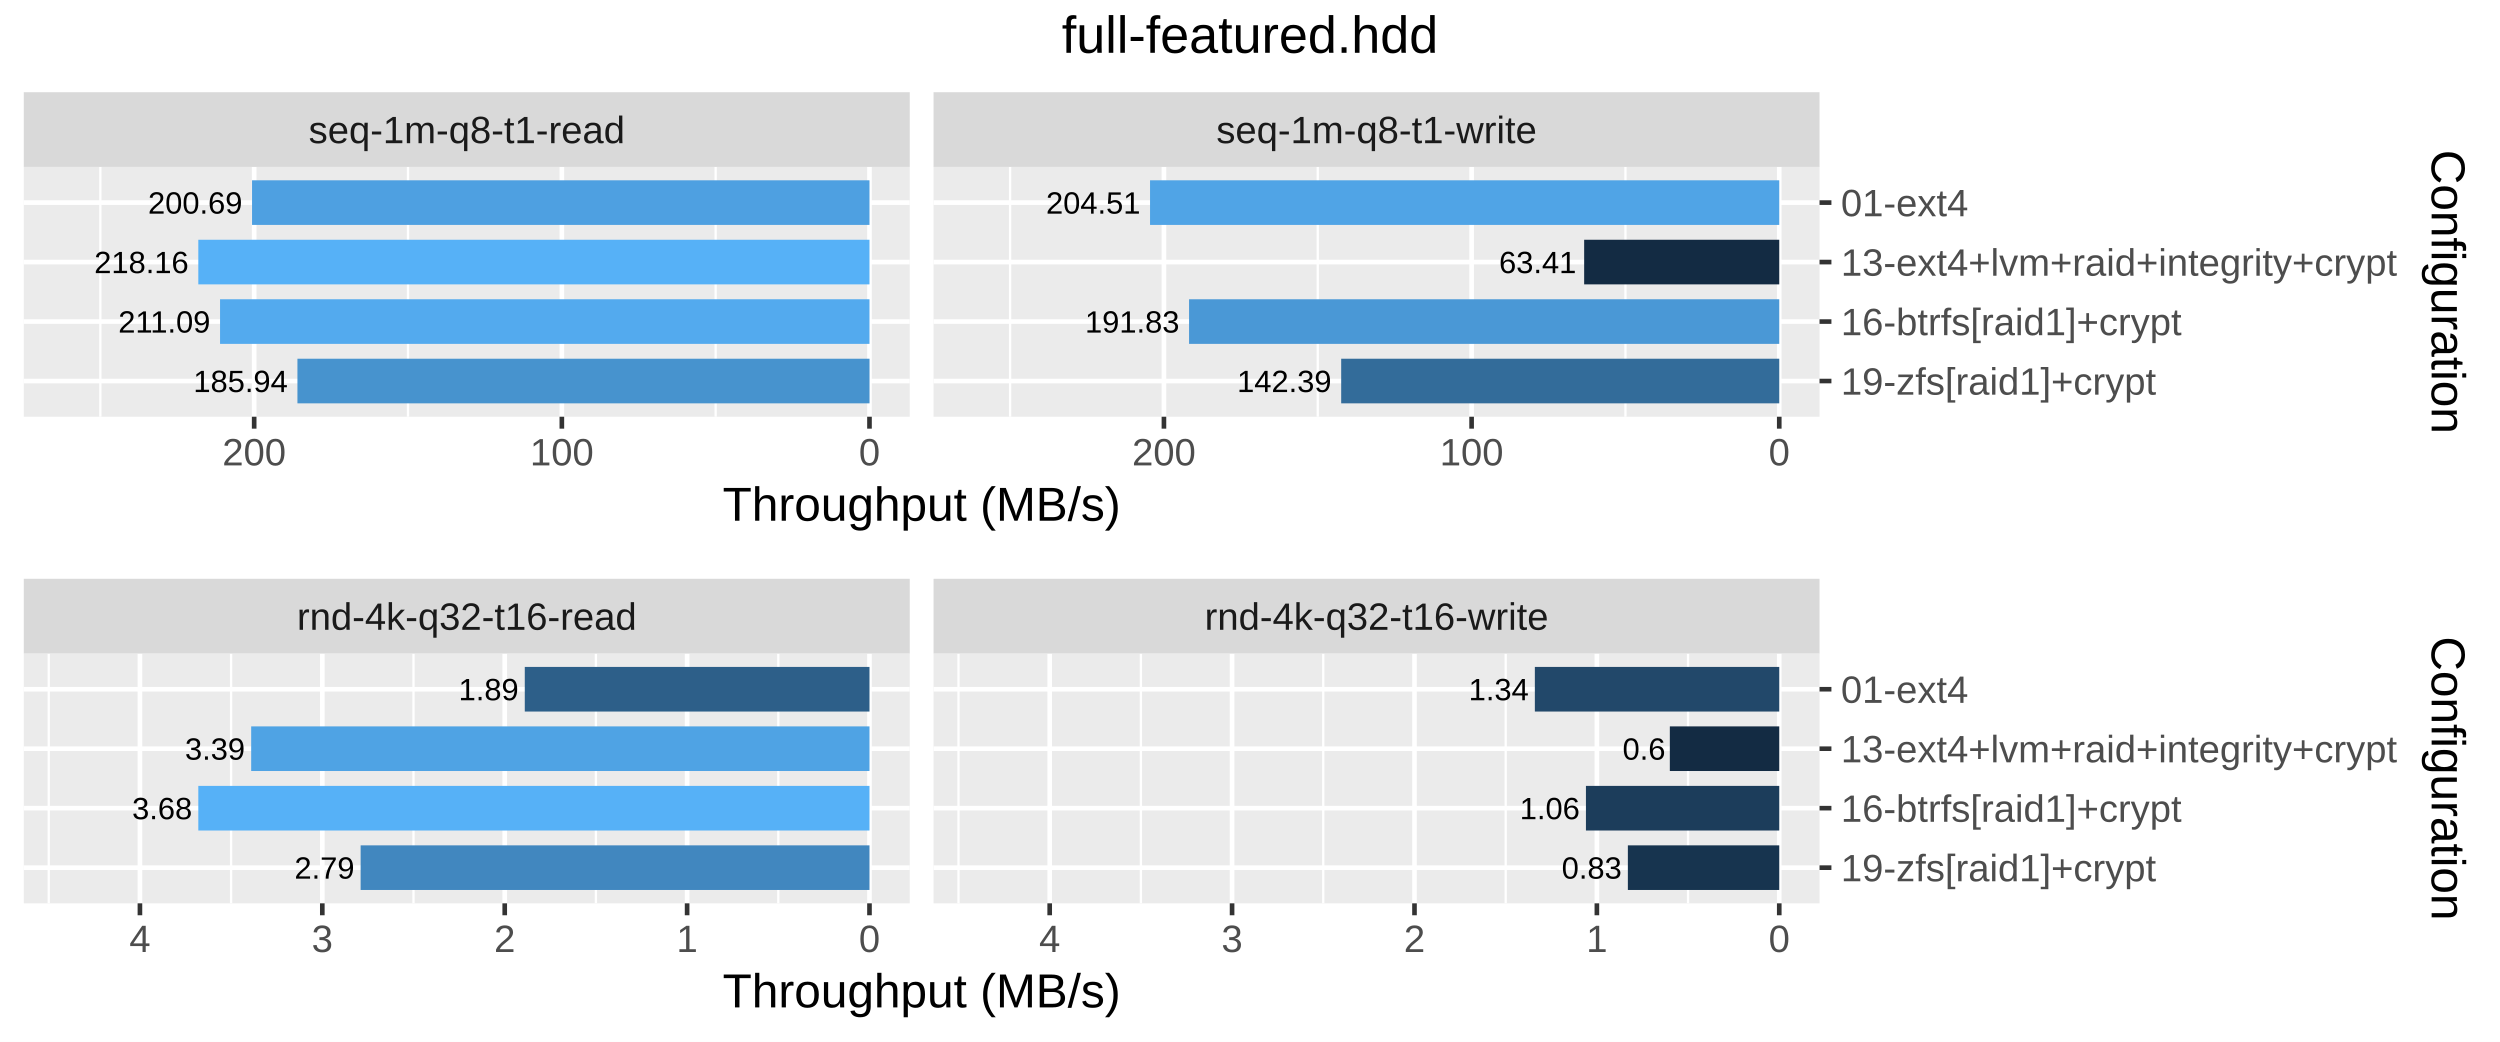
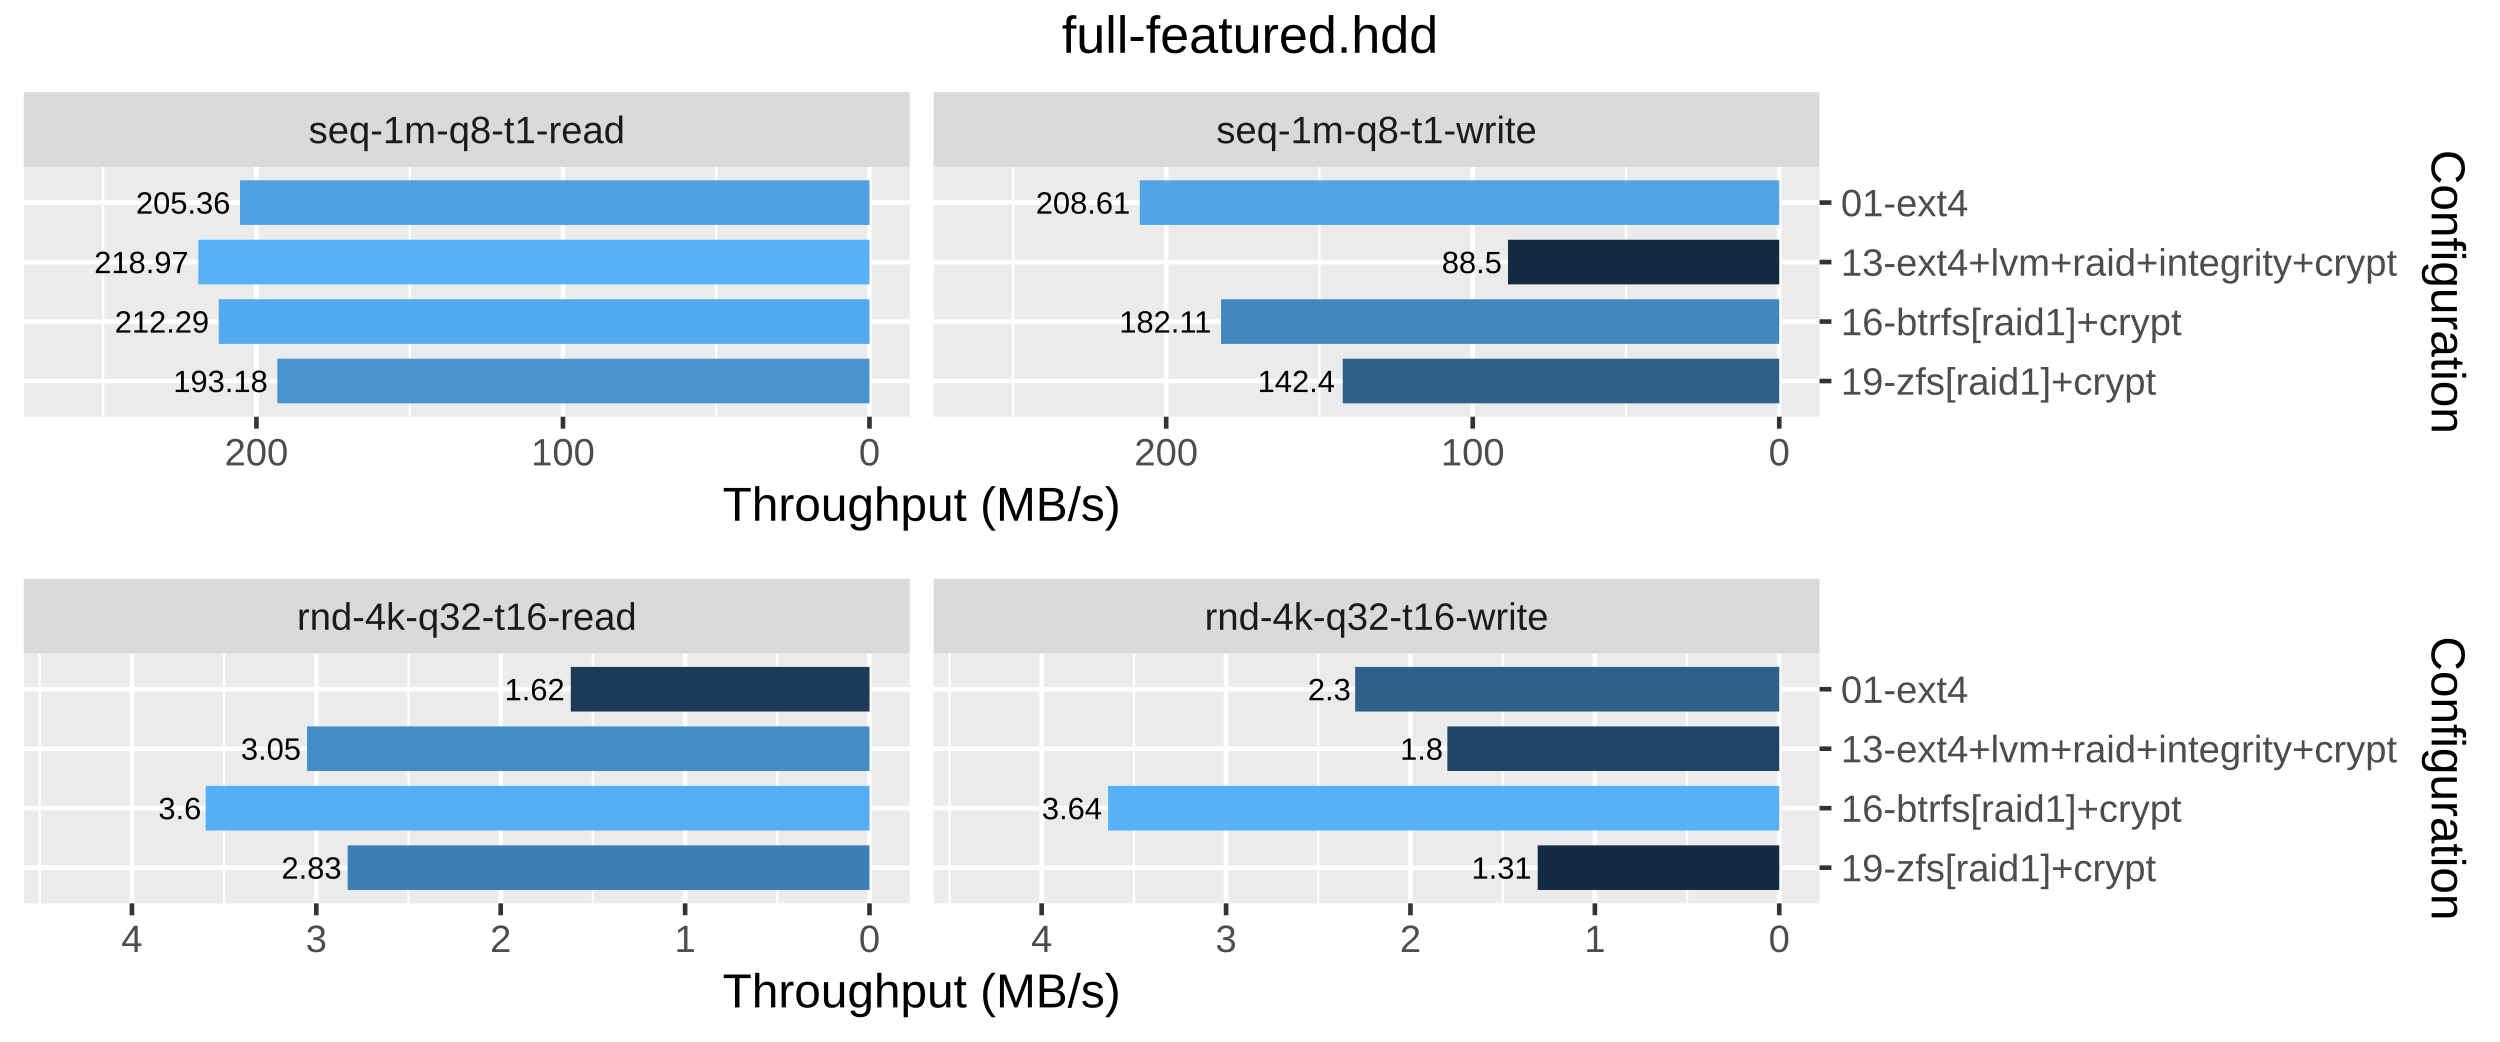
<svg xmlns="http://www.w3.org/2000/svg" class="svglite" width="576.00pt" height="240.00pt" viewBox="0 0 576.00 240.00">
  <defs>
    <style type="text/css">
    .svglite line, .svglite polyline, .svglite polygon, .svglite path, .svglite rect, .svglite circle {
      fill: none;
      stroke: #000000;
      stroke-linecap: round;
      stroke-linejoin: round;
      stroke-miterlimit: 10.00;
    }
    .svglite text {
      white-space: pre;
    }
  </style>
  </defs>
  <rect width="100%" height="100%" style="stroke: none; fill: #FFFFFF;" />
  <defs>
    <clipPath id="cpMC4wMHw1NzYuMDB8MC4wMHwyNDAuMDA=">
      <rect x="0.00" y="0.00" width="576.00" height="240.00" />
    </clipPath>
  </defs>
  <g clip-path="url(#cpMC4wMHw1NzYuMDB8MC4wMHwyNDAuMDA=)">
</g>
  <defs>
    <clipPath id="cpMC4wMHw1NzYuMDB8MTUuNzd8MTI3Ljg4">
      <rect x="0.00" y="15.77" width="576.00" height="112.12" />
    </clipPath>
  </defs>
  <g clip-path="url(#cpMC4wMHw1NzYuMDB8MTUuNzd8MTI3Ljg4)">
    <rect x="0.00" y="15.77" width="576.00" height="112.12" style="stroke-width: 1.07; stroke: #FFFFFF; fill: #FFFFFF;" />
  </g>
  <g clip-path="url(#cpMC4wMHw1NzYuMDB8MC4wMHwyNDAuMDA=)">
</g>
  <defs>
    <clipPath id="cpNS40OHwyMDkuNjF8MzguNDZ8OTYuMDI=">
      <rect x="5.48" y="38.46" width="204.13" height="57.56" />
    </clipPath>
  </defs>
  <g clip-path="url(#cpNS40OHwyMDkuNjF8MzguNDZ8OTYuMDI=)">
    <rect x="5.48" y="38.46" width="204.13" height="57.56" style="stroke-width: 1.07; stroke: none; fill: #EBEBEB;" />
-     <polyline points="164.89,96.02 164.89,38.46 " style="stroke-width: 0.53; stroke: #FFFFFF; stroke-linecap: butt;" />
-     <polyline points="94.00,96.02 94.00,38.46 " style="stroke-width: 0.53; stroke: #FFFFFF; stroke-linecap: butt;" />
-     <polyline points="23.12,96.02 23.12,38.46 " style="stroke-width: 0.53; stroke: #FFFFFF; stroke-linecap: butt;" />
+     <polyline points="165.02,96.02 165.02,38.46 " style="stroke-width: 0.53; stroke: #FFFFFF; stroke-linecap: butt;" />
+     <polyline points="94.40,96.02 94.40,38.46 " style="stroke-width: 0.53; stroke: #FFFFFF; stroke-linecap: butt;" />
+     <polyline points="23.77,96.02 23.77,38.46 " style="stroke-width: 0.53; stroke: #FFFFFF; stroke-linecap: butt;" />
    <polyline points="5.48,87.79 209.61,87.79 " style="stroke-width: 1.07; stroke: #FFFFFF; stroke-linecap: butt;" />
    <polyline points="5.48,74.09 209.61,74.09 " style="stroke-width: 1.07; stroke: #FFFFFF; stroke-linecap: butt;" />
    <polyline points="5.48,60.38 209.61,60.38 " style="stroke-width: 1.07; stroke: #FFFFFF; stroke-linecap: butt;" />
    <polyline points="5.48,46.68 209.61,46.68 " style="stroke-width: 1.07; stroke: #FFFFFF; stroke-linecap: butt;" />
    <polyline points="200.33,96.02 200.33,38.46 " style="stroke-width: 1.07; stroke: #FFFFFF; stroke-linecap: butt;" />
-     <polyline points="129.45,96.02 129.45,38.46 " style="stroke-width: 1.07; stroke: #FFFFFF; stroke-linecap: butt;" />
-     <polyline points="58.56,96.02 58.56,38.46 " style="stroke-width: 1.07; stroke: #FFFFFF; stroke-linecap: butt;" />
-     <rect x="58.07" y="41.54" width="142.26" height="10.28" style="stroke-width: 1.07; stroke: none; stroke-linecap: butt; stroke-linejoin: miter; fill: #4EA0E1;" />
+     <polyline points="129.71,96.02 129.71,38.46 " style="stroke-width: 1.07; stroke: #FFFFFF; stroke-linecap: butt;" />
+     <polyline points="59.08,96.02 59.08,38.46 " style="stroke-width: 1.07; stroke: #FFFFFF; stroke-linecap: butt;" />
+     <rect x="55.30" y="41.54" width="145.03" height="10.28" style="stroke-width: 1.07; stroke: none; stroke-linecap: butt; stroke-linejoin: miter; fill: #4EA2E2;" />
    <rect x="45.69" y="55.24" width="154.64" height="10.28" style="stroke-width: 1.07; stroke: none; stroke-linecap: butt; stroke-linejoin: miter; fill: #56B1F7;" />
-     <rect x="50.70" y="68.95" width="149.63" height="10.28" style="stroke-width: 1.07; stroke: none; stroke-linecap: butt; stroke-linejoin: miter; fill: #53AAEE;" />
-     <rect x="68.53" y="82.65" width="131.81" height="10.28" style="stroke-width: 1.07; stroke: none; stroke-linecap: butt; stroke-linejoin: miter; fill: #4793CE;" />
-     <text x="55.85" y="49.22" text-anchor="end" style="font-size: 7.11px; font-family: &quot;Liberation Sans&quot;;" textLength="22.25px" lengthAdjust="spacingAndGlyphs">200.69</text>
-     <text x="43.46" y="62.93" text-anchor="end" style="font-size: 7.11px; font-family: &quot;Liberation Sans&quot;;" textLength="22.25px" lengthAdjust="spacingAndGlyphs">218.16</text>
-     <text x="48.47" y="76.63" text-anchor="end" style="font-size: 7.11px; font-family: &quot;Liberation Sans&quot;;" textLength="22.25px" lengthAdjust="spacingAndGlyphs">211.09</text>
-     <text x="66.30" y="90.33" text-anchor="end" style="font-size: 7.11px; font-family: &quot;Liberation Sans&quot;;" textLength="22.25px" lengthAdjust="spacingAndGlyphs">185.94</text>
+     <rect x="50.40" y="68.95" width="149.93" height="10.28" style="stroke-width: 1.07; stroke: none; stroke-linecap: butt; stroke-linejoin: miter; fill: #52A9ED;" />
+     <rect x="63.90" y="82.65" width="136.43" height="10.28" style="stroke-width: 1.07; stroke: none; stroke-linecap: butt; stroke-linejoin: miter; fill: #4894D0;" />
+     <text x="53.07" y="49.22" text-anchor="end" style="font-size: 7.11px; font-family: &quot;Liberation Sans&quot;;" textLength="22.25px" lengthAdjust="spacingAndGlyphs">205.36</text>
+     <text x="43.46" y="62.93" text-anchor="end" style="font-size: 7.11px; font-family: &quot;Liberation Sans&quot;;" textLength="22.25px" lengthAdjust="spacingAndGlyphs">218.97</text>
+     <text x="48.18" y="76.63" text-anchor="end" style="font-size: 7.11px; font-family: &quot;Liberation Sans&quot;;" textLength="22.25px" lengthAdjust="spacingAndGlyphs">212.29</text>
+     <text x="61.68" y="90.33" text-anchor="end" style="font-size: 7.11px; font-family: &quot;Liberation Sans&quot;;" textLength="22.25px" lengthAdjust="spacingAndGlyphs">193.18</text>
  </g>
  <g clip-path="url(#cpMC4wMHw1NzYuMDB8MC4wMHwyNDAuMDA=)">
</g>
  <defs>
    <clipPath id="cpMjE1LjA5fDQxOS4yMnwzOC40Nnw5Ni4wMg==">
      <rect x="215.09" y="38.46" width="204.13" height="57.56" />
    </clipPath>
  </defs>
  <g clip-path="url(#cpMjE1LjA5fDQxOS4yMnwzOC40Nnw5Ni4wMg==)">
    <rect x="215.09" y="38.46" width="204.13" height="57.56" style="stroke-width: 1.07; stroke: none; fill: #EBEBEB;" />
-     <polyline points="374.50,96.02 374.50,38.46 " style="stroke-width: 0.53; stroke: #FFFFFF; stroke-linecap: butt;" />
-     <polyline points="303.61,96.02 303.61,38.46 " style="stroke-width: 0.53; stroke: #FFFFFF; stroke-linecap: butt;" />
-     <polyline points="232.73,96.02 232.73,38.46 " style="stroke-width: 0.53; stroke: #FFFFFF; stroke-linecap: butt;" />
+     <polyline points="374.63,96.02 374.63,38.46 " style="stroke-width: 0.53; stroke: #FFFFFF; stroke-linecap: butt;" />
+     <polyline points="304.01,96.02 304.01,38.46 " style="stroke-width: 0.53; stroke: #FFFFFF; stroke-linecap: butt;" />
+     <polyline points="233.38,96.02 233.38,38.46 " style="stroke-width: 0.53; stroke: #FFFFFF; stroke-linecap: butt;" />
    <polyline points="215.09,87.79 419.22,87.79 " style="stroke-width: 1.07; stroke: #FFFFFF; stroke-linecap: butt;" />
    <polyline points="215.09,74.09 419.22,74.09 " style="stroke-width: 1.07; stroke: #FFFFFF; stroke-linecap: butt;" />
    <polyline points="215.09,60.38 419.22,60.38 " style="stroke-width: 1.07; stroke: #FFFFFF; stroke-linecap: butt;" />
    <polyline points="215.09,46.68 419.22,46.68 " style="stroke-width: 1.07; stroke: #FFFFFF; stroke-linecap: butt;" />
    <polyline points="409.94,96.02 409.94,38.46 " style="stroke-width: 1.07; stroke: #FFFFFF; stroke-linecap: butt;" />
-     <polyline points="339.06,96.02 339.06,38.46 " style="stroke-width: 1.07; stroke: #FFFFFF; stroke-linecap: butt;" />
-     <polyline points="268.17,96.02 268.17,38.46 " style="stroke-width: 1.07; stroke: #FFFFFF; stroke-linecap: butt;" />
-     <rect x="264.97" y="41.54" width="144.97" height="10.28" style="stroke-width: 1.07; stroke: none; stroke-linecap: butt; stroke-linejoin: miter; fill: #50A4E6;" />
-     <rect x="364.99" y="55.24" width="44.95" height="10.28" style="stroke-width: 1.07; stroke: none; stroke-linecap: butt; stroke-linejoin: miter; fill: #132B43;" />
-     <rect x="273.96" y="68.95" width="135.98" height="10.28" style="stroke-width: 1.07; stroke: none; stroke-linecap: butt; stroke-linejoin: miter; fill: #4A98D6;" />
-     <rect x="309.01" y="82.65" width="100.93" height="10.28" style="stroke-width: 1.07; stroke: none; stroke-linecap: butt; stroke-linejoin: miter; fill: #336C9A;" />
-     <text x="262.75" y="49.22" text-anchor="end" style="font-size: 7.11px; font-family: &quot;Liberation Sans&quot;;" textLength="22.25px" lengthAdjust="spacingAndGlyphs">204.51</text>
-     <text x="363.18" y="62.93" text-anchor="end" style="font-size: 7.11px; font-family: &quot;Liberation Sans&quot;;" textLength="18.18px" lengthAdjust="spacingAndGlyphs">63.41</text>
-     <text x="271.74" y="76.63" text-anchor="end" style="font-size: 7.11px; font-family: &quot;Liberation Sans&quot;;" textLength="22.25px" lengthAdjust="spacingAndGlyphs">191.83</text>
-     <text x="306.78" y="90.33" text-anchor="end" style="font-size: 7.11px; font-family: &quot;Liberation Sans&quot;;" textLength="22.25px" lengthAdjust="spacingAndGlyphs">142.39</text>
+     <polyline points="339.32,96.02 339.32,38.46 " style="stroke-width: 1.07; stroke: #FFFFFF; stroke-linecap: butt;" />
+     <polyline points="268.69,96.02 268.69,38.46 " style="stroke-width: 1.07; stroke: #FFFFFF; stroke-linecap: butt;" />
+     <rect x="262.61" y="41.54" width="147.33" height="10.28" style="stroke-width: 1.07; stroke: none; stroke-linecap: butt; stroke-linejoin: miter; fill: #50A5E7;" />
+     <rect x="347.44" y="55.24" width="62.50" height="10.28" style="stroke-width: 1.07; stroke: none; stroke-linecap: butt; stroke-linejoin: miter; fill: #132B43;" />
+     <rect x="281.33" y="68.95" width="128.61" height="10.28" style="stroke-width: 1.07; stroke: none; stroke-linecap: butt; stroke-linejoin: miter; fill: #4288C0;" />
+     <rect x="309.37" y="82.65" width="100.57" height="10.28" style="stroke-width: 1.07; stroke: none; stroke-linecap: butt; stroke-linejoin: miter; fill: #2D5F88;" />
+     <text x="260.39" y="49.22" text-anchor="end" style="font-size: 7.11px; font-family: &quot;Liberation Sans&quot;;" textLength="22.25px" lengthAdjust="spacingAndGlyphs">208.61</text>
+     <text x="346.03" y="62.93" text-anchor="end" style="font-size: 7.11px; font-family: &quot;Liberation Sans&quot;;" textLength="14.11px" lengthAdjust="spacingAndGlyphs">88.5</text>
+     <text x="279.10" y="76.63" text-anchor="end" style="font-size: 7.11px; font-family: &quot;Liberation Sans&quot;;" textLength="22.25px" lengthAdjust="spacingAndGlyphs">182.11</text>
+     <text x="307.56" y="90.33" text-anchor="end" style="font-size: 7.11px; font-family: &quot;Liberation Sans&quot;;" textLength="18.18px" lengthAdjust="spacingAndGlyphs">142.4</text>
  </g>
  <g clip-path="url(#cpMC4wMHw1NzYuMDB8MC4wMHwyNDAuMDA=)">
</g>
  <defs>
    <clipPath id="cpNS40OHwyMDkuNjF8MjEuMjV8MzguNDY=">
      <rect x="5.48" y="21.25" width="204.13" height="17.21" />
    </clipPath>
  </defs>
  <g clip-path="url(#cpNS40OHwyMDkuNjF8MjEuMjV8MzguNDY=)">
    <rect x="5.48" y="21.25" width="204.13" height="17.21" style="stroke-width: 1.07; stroke: none; fill: #D9D9D9;" />
    <text x="107.55" y="32.99" text-anchor="middle" style="font-size: 8.80px;fill: #1A1A1A; font-family: &quot;Liberation Sans&quot;;" textLength="76.74px" lengthAdjust="spacingAndGlyphs">seq-1m-q8-t1-read</text>
  </g>
  <g clip-path="url(#cpMC4wMHw1NzYuMDB8MC4wMHwyNDAuMDA=)">
</g>
  <defs>
    <clipPath id="cpMjE1LjA5fDQxOS4yMnwyMS4yNXwzOC40Ng==">
      <rect x="215.09" y="21.25" width="204.13" height="17.21" />
    </clipPath>
  </defs>
  <g clip-path="url(#cpMjE1LjA5fDQxOS4yMnwyMS4yNXwzOC40Ng==)">
    <rect x="215.09" y="21.25" width="204.13" height="17.21" style="stroke-width: 1.07; stroke: none; fill: #D9D9D9;" />
    <text x="317.16" y="32.99" text-anchor="middle" style="font-size: 8.80px;fill: #1A1A1A; font-family: &quot;Liberation Sans&quot;;" textLength="78.75px" lengthAdjust="spacingAndGlyphs">seq-1m-q8-t1-write</text>
  </g>
  <g clip-path="url(#cpMC4wMHw1NzYuMDB8MC4wMHwyNDAuMDA=)">
    <polyline points="200.33,98.76 200.33,96.02 " style="stroke-width: 1.07; stroke: #333333; stroke-linecap: butt;" />
-     <polyline points="129.45,98.76 129.45,96.02 " style="stroke-width: 1.07; stroke: #333333; stroke-linecap: butt;" />
-     <polyline points="58.56,98.76 58.56,96.02 " style="stroke-width: 1.07; stroke: #333333; stroke-linecap: butt;" />
+     <polyline points="129.71,98.76 129.71,96.02 " style="stroke-width: 1.07; stroke: #333333; stroke-linecap: butt;" />
+     <polyline points="59.08,98.76 59.08,96.02 " style="stroke-width: 1.07; stroke: #333333; stroke-linecap: butt;" />
    <text x="200.33" y="107.23" text-anchor="middle" style="font-size: 8.80px;fill: #4D4D4D; font-family: &quot;Liberation Sans&quot;;" textLength="5.03px" lengthAdjust="spacingAndGlyphs">0</text>
-     <text x="129.45" y="107.23" text-anchor="middle" style="font-size: 8.80px;fill: #4D4D4D; font-family: &quot;Liberation Sans&quot;;" textLength="15.10px" lengthAdjust="spacingAndGlyphs">100</text>
-     <text x="58.56" y="107.23" text-anchor="middle" style="font-size: 8.80px;fill: #4D4D4D; font-family: &quot;Liberation Sans&quot;;" textLength="15.10px" lengthAdjust="spacingAndGlyphs">200</text>
+     <text x="129.71" y="107.23" text-anchor="middle" style="font-size: 8.80px;fill: #4D4D4D; font-family: &quot;Liberation Sans&quot;;" textLength="15.10px" lengthAdjust="spacingAndGlyphs">100</text>
+     <text x="59.08" y="107.23" text-anchor="middle" style="font-size: 8.80px;fill: #4D4D4D; font-family: &quot;Liberation Sans&quot;;" textLength="15.10px" lengthAdjust="spacingAndGlyphs">200</text>
    <polyline points="409.94,98.76 409.94,96.02 " style="stroke-width: 1.07; stroke: #333333; stroke-linecap: butt;" />
-     <polyline points="339.06,98.76 339.06,96.02 " style="stroke-width: 1.07; stroke: #333333; stroke-linecap: butt;" />
-     <polyline points="268.17,98.76 268.17,96.02 " style="stroke-width: 1.07; stroke: #333333; stroke-linecap: butt;" />
+     <polyline points="339.32,98.76 339.32,96.02 " style="stroke-width: 1.07; stroke: #333333; stroke-linecap: butt;" />
+     <polyline points="268.69,98.76 268.69,96.02 " style="stroke-width: 1.07; stroke: #333333; stroke-linecap: butt;" />
    <text x="409.94" y="107.23" text-anchor="middle" style="font-size: 8.80px;fill: #4D4D4D; font-family: &quot;Liberation Sans&quot;;" textLength="5.03px" lengthAdjust="spacingAndGlyphs">0</text>
-     <text x="339.06" y="107.23" text-anchor="middle" style="font-size: 8.80px;fill: #4D4D4D; font-family: &quot;Liberation Sans&quot;;" textLength="15.10px" lengthAdjust="spacingAndGlyphs">100</text>
-     <text x="268.17" y="107.23" text-anchor="middle" style="font-size: 8.80px;fill: #4D4D4D; font-family: &quot;Liberation Sans&quot;;" textLength="15.10px" lengthAdjust="spacingAndGlyphs">200</text>
+     <text x="339.32" y="107.23" text-anchor="middle" style="font-size: 8.80px;fill: #4D4D4D; font-family: &quot;Liberation Sans&quot;;" textLength="15.10px" lengthAdjust="spacingAndGlyphs">100</text>
+     <text x="268.69" y="107.23" text-anchor="middle" style="font-size: 8.80px;fill: #4D4D4D; font-family: &quot;Liberation Sans&quot;;" textLength="15.10px" lengthAdjust="spacingAndGlyphs">200</text>
    <polyline points="419.22,87.79 421.96,87.79 " style="stroke-width: 1.07; stroke: #333333; stroke-linecap: butt;" />
    <polyline points="419.22,74.09 421.96,74.09 " style="stroke-width: 1.07; stroke: #333333; stroke-linecap: butt;" />
    <polyline points="419.22,60.38 421.96,60.38 " style="stroke-width: 1.07; stroke: #333333; stroke-linecap: butt;" />
    <polyline points="419.22,46.68 421.96,46.68 " style="stroke-width: 1.07; stroke: #333333; stroke-linecap: butt;" />
    <text x="424.15" y="90.94" style="font-size: 8.80px;fill: #4D4D4D; font-family: &quot;Liberation Sans&quot;;" textLength="77.28px" lengthAdjust="spacingAndGlyphs">19-zfs[raid1]+crypt</text>
    <text x="424.15" y="77.23" style="font-size: 8.80px;fill: #4D4D4D; font-family: &quot;Liberation Sans&quot;;" textLength="85.37px" lengthAdjust="spacingAndGlyphs">16-btrfs[raid1]+crypt</text>
    <text x="424.15" y="63.53" style="font-size: 8.80px;fill: #4D4D4D; font-family: &quot;Liberation Sans&quot;;" textLength="137.79px" lengthAdjust="spacingAndGlyphs">13-ext4+lvm+raid+integrity+crypt</text>
    <text x="424.15" y="49.82" style="font-size: 8.80px;fill: #4D4D4D; font-family: &quot;Liberation Sans&quot;;" textLength="30.72px" lengthAdjust="spacingAndGlyphs">01-ext4</text>
    <text x="212.35" y="119.98" text-anchor="middle" style="font-size: 11.00px; font-family: &quot;Liberation Sans&quot;;" textLength="97.95px" lengthAdjust="spacingAndGlyphs">Throughput (MB/s)</text>
    <text transform="translate(560.25,67.24) rotate(90)" text-anchor="middle" style="font-size: 11.00px; font-family: &quot;Liberation Sans&quot;;" textLength="71.57px" lengthAdjust="spacingAndGlyphs">Configuration</text>
  </g>
  <defs>
    <clipPath id="cpMC4wMHw1NzYuMDB8MTI3Ljg4fDI0MC4wMA==">
      <rect x="0.00" y="127.88" width="576.00" height="112.12" />
    </clipPath>
  </defs>
  <g clip-path="url(#cpMC4wMHw1NzYuMDB8MTI3Ljg4fDI0MC4wMA==)">
    <rect x="0.00" y="127.88" width="576.00" height="112.12" style="stroke-width: 1.07; stroke: #FFFFFF; fill: #FFFFFF;" />
  </g>
  <g clip-path="url(#cpMC4wMHw1NzYuMDB8MC4wMHwyNDAuMDA=)">
</g>
  <defs>
    <clipPath id="cpNS40OHwyMDkuNjF8MTUwLjU3fDIwOC4xMw==">
      <rect x="5.48" y="150.57" width="204.13" height="57.56" />
    </clipPath>
  </defs>
  <g clip-path="url(#cpNS40OHwyMDkuNjF8MTUwLjU3fDIwOC4xMw==)">
    <rect x="5.48" y="150.57" width="204.13" height="57.56" style="stroke-width: 1.07; stroke: none; fill: #EBEBEB;" />
-     <polyline points="179.32,208.13 179.32,150.57 " style="stroke-width: 0.53; stroke: #FFFFFF; stroke-linecap: butt;" />
-     <polyline points="137.30,208.13 137.30,150.57 " style="stroke-width: 0.53; stroke: #FFFFFF; stroke-linecap: butt;" />
-     <polyline points="95.27,208.13 95.27,150.57 " style="stroke-width: 0.53; stroke: #FFFFFF; stroke-linecap: butt;" />
-     <polyline points="53.25,208.13 53.25,150.57 " style="stroke-width: 0.53; stroke: #FFFFFF; stroke-linecap: butt;" />
-     <polyline points="11.23,208.13 11.23,150.57 " style="stroke-width: 0.53; stroke: #FFFFFF; stroke-linecap: butt;" />
+     <polyline points="179.09,208.13 179.09,150.57 " style="stroke-width: 0.53; stroke: #FFFFFF; stroke-linecap: butt;" />
+     <polyline points="136.60,208.13 136.60,150.57 " style="stroke-width: 0.53; stroke: #FFFFFF; stroke-linecap: butt;" />
+     <polyline points="94.12,208.13 94.12,150.57 " style="stroke-width: 0.53; stroke: #FFFFFF; stroke-linecap: butt;" />
+     <polyline points="51.63,208.13 51.63,150.57 " style="stroke-width: 0.53; stroke: #FFFFFF; stroke-linecap: butt;" />
+     <polyline points="9.15,208.13 9.15,150.57 " style="stroke-width: 0.53; stroke: #FFFFFF; stroke-linecap: butt;" />
    <polyline points="5.48,199.91 209.61,199.91 " style="stroke-width: 1.07; stroke: #FFFFFF; stroke-linecap: butt;" />
    <polyline points="5.48,186.20 209.61,186.20 " style="stroke-width: 1.07; stroke: #FFFFFF; stroke-linecap: butt;" />
    <polyline points="5.48,172.50 209.61,172.50 " style="stroke-width: 1.07; stroke: #FFFFFF; stroke-linecap: butt;" />
    <polyline points="5.48,158.80 209.61,158.80 " style="stroke-width: 1.07; stroke: #FFFFFF; stroke-linecap: butt;" />
    <polyline points="200.33,208.13 200.33,150.57 " style="stroke-width: 1.07; stroke: #FFFFFF; stroke-linecap: butt;" />
-     <polyline points="158.31,208.13 158.31,150.57 " style="stroke-width: 1.07; stroke: #FFFFFF; stroke-linecap: butt;" />
-     <polyline points="116.29,208.13 116.29,150.57 " style="stroke-width: 1.07; stroke: #FFFFFF; stroke-linecap: butt;" />
-     <polyline points="74.26,208.13 74.26,150.57 " style="stroke-width: 1.07; stroke: #FFFFFF; stroke-linecap: butt;" />
-     <polyline points="32.24,208.13 32.24,150.57 " style="stroke-width: 1.07; stroke: #FFFFFF; stroke-linecap: butt;" />
-     <rect x="120.91" y="153.66" width="79.42" height="10.28" style="stroke-width: 1.07; stroke: none; stroke-linecap: butt; stroke-linejoin: miter; fill: #2D5F89;" />
-     <rect x="57.87" y="167.36" width="142.46" height="10.28" style="stroke-width: 1.07; stroke: none; stroke-linecap: butt; stroke-linejoin: miter; fill: #4FA3E4;" />
-     <rect x="45.69" y="181.07" width="154.64" height="10.28" style="stroke-width: 1.07; stroke: none; stroke-linecap: butt; stroke-linejoin: miter; fill: #56B1F7;" />
-     <rect x="83.09" y="194.77" width="117.24" height="10.28" style="stroke-width: 1.07; stroke: none; stroke-linecap: butt; stroke-linejoin: miter; fill: #4187BF;" />
-     <text x="119.50" y="161.34" text-anchor="end" style="font-size: 7.11px; font-family: &quot;Liberation Sans&quot;;" textLength="14.11px" lengthAdjust="spacingAndGlyphs">1.89</text>
-     <text x="56.46" y="175.04" text-anchor="end" style="font-size: 7.11px; font-family: &quot;Liberation Sans&quot;;" textLength="14.11px" lengthAdjust="spacingAndGlyphs">3.39</text>
-     <text x="44.28" y="188.75" text-anchor="end" style="font-size: 7.11px; font-family: &quot;Liberation Sans&quot;;" textLength="14.11px" lengthAdjust="spacingAndGlyphs">3.68</text>
-     <text x="81.68" y="202.45" text-anchor="end" style="font-size: 7.11px; font-family: &quot;Liberation Sans&quot;;" textLength="14.11px" lengthAdjust="spacingAndGlyphs">2.79</text>
+     <polyline points="157.85,208.13 157.85,150.57 " style="stroke-width: 1.07; stroke: #FFFFFF; stroke-linecap: butt;" />
+     <polyline points="115.36,208.13 115.36,150.57 " style="stroke-width: 1.07; stroke: #FFFFFF; stroke-linecap: butt;" />
+     <polyline points="72.88,208.13 72.88,150.57 " style="stroke-width: 1.07; stroke: #FFFFFF; stroke-linecap: butt;" />
+     <polyline points="30.39,208.13 30.39,150.57 " style="stroke-width: 1.07; stroke: #FFFFFF; stroke-linecap: butt;" />
+     <rect x="131.51" y="153.66" width="68.83" height="10.28" style="stroke-width: 1.07; stroke: none; stroke-linecap: butt; stroke-linejoin: miter; fill: #1B3B58;" />
+     <rect x="70.75" y="167.36" width="129.58" height="10.28" style="stroke-width: 1.07; stroke: none; stroke-linecap: butt; stroke-linejoin: miter; fill: #448CC6;" />
+     <rect x="47.39" y="181.07" width="152.95" height="10.28" style="stroke-width: 1.07; stroke: none; stroke-linecap: butt; stroke-linejoin: miter; fill: #55AEF4;" />
+     <rect x="80.10" y="194.77" width="120.23" height="10.28" style="stroke-width: 1.07; stroke: none; stroke-linecap: butt; stroke-linejoin: miter; fill: #3D7FB4;" />
+     <text x="130.10" y="161.34" text-anchor="end" style="font-size: 7.11px; font-family: &quot;Liberation Sans&quot;;" textLength="14.11px" lengthAdjust="spacingAndGlyphs">1.62</text>
+     <text x="69.34" y="175.04" text-anchor="end" style="font-size: 7.11px; font-family: &quot;Liberation Sans&quot;;" textLength="14.11px" lengthAdjust="spacingAndGlyphs">3.05</text>
+     <text x="46.38" y="188.75" text-anchor="end" style="font-size: 7.11px; font-family: &quot;Liberation Sans&quot;;" textLength="10.04px" lengthAdjust="spacingAndGlyphs">3.6</text>
+     <text x="78.69" y="202.45" text-anchor="end" style="font-size: 7.11px; font-family: &quot;Liberation Sans&quot;;" textLength="14.11px" lengthAdjust="spacingAndGlyphs">2.83</text>
  </g>
  <g clip-path="url(#cpMC4wMHw1NzYuMDB8MC4wMHwyNDAuMDA=)">
</g>
  <defs>
    <clipPath id="cpMjE1LjA5fDQxOS4yMnwxNTAuNTd8MjA4LjEz">
      <rect x="215.09" y="150.57" width="204.13" height="57.56" />
    </clipPath>
  </defs>
  <g clip-path="url(#cpMjE1LjA5fDQxOS4yMnwxNTAuNTd8MjA4LjEz)">
    <rect x="215.09" y="150.57" width="204.13" height="57.56" style="stroke-width: 1.07; stroke: none; fill: #EBEBEB;" />
-     <polyline points="388.93,208.13 388.93,150.57 " style="stroke-width: 0.53; stroke: #FFFFFF; stroke-linecap: butt;" />
-     <polyline points="346.91,208.13 346.91,150.57 " style="stroke-width: 0.53; stroke: #FFFFFF; stroke-linecap: butt;" />
-     <polyline points="304.88,208.13 304.88,150.57 " style="stroke-width: 0.53; stroke: #FFFFFF; stroke-linecap: butt;" />
-     <polyline points="262.86,208.13 262.86,150.57 " style="stroke-width: 0.53; stroke: #FFFFFF; stroke-linecap: butt;" />
-     <polyline points="220.84,208.13 220.84,150.57 " style="stroke-width: 0.53; stroke: #FFFFFF; stroke-linecap: butt;" />
+     <polyline points="388.70,208.13 388.70,150.57 " style="stroke-width: 0.53; stroke: #FFFFFF; stroke-linecap: butt;" />
+     <polyline points="346.22,208.13 346.22,150.57 " style="stroke-width: 0.53; stroke: #FFFFFF; stroke-linecap: butt;" />
+     <polyline points="303.73,208.13 303.73,150.57 " style="stroke-width: 0.53; stroke: #FFFFFF; stroke-linecap: butt;" />
+     <polyline points="261.25,208.13 261.25,150.57 " style="stroke-width: 0.53; stroke: #FFFFFF; stroke-linecap: butt;" />
+     <polyline points="218.76,208.13 218.76,150.57 " style="stroke-width: 0.53; stroke: #FFFFFF; stroke-linecap: butt;" />
    <polyline points="215.09,199.91 419.22,199.91 " style="stroke-width: 1.07; stroke: #FFFFFF; stroke-linecap: butt;" />
    <polyline points="215.09,186.20 419.22,186.20 " style="stroke-width: 1.07; stroke: #FFFFFF; stroke-linecap: butt;" />
    <polyline points="215.09,172.50 419.22,172.50 " style="stroke-width: 1.07; stroke: #FFFFFF; stroke-linecap: butt;" />
    <polyline points="215.09,158.80 419.22,158.80 " style="stroke-width: 1.07; stroke: #FFFFFF; stroke-linecap: butt;" />
    <polyline points="409.94,208.13 409.94,150.57 " style="stroke-width: 1.07; stroke: #FFFFFF; stroke-linecap: butt;" />
-     <polyline points="367.92,208.13 367.92,150.57 " style="stroke-width: 1.07; stroke: #FFFFFF; stroke-linecap: butt;" />
-     <polyline points="325.90,208.13 325.90,150.57 " style="stroke-width: 1.07; stroke: #FFFFFF; stroke-linecap: butt;" />
-     <polyline points="283.87,208.13 283.87,150.57 " style="stroke-width: 1.07; stroke: #FFFFFF; stroke-linecap: butt;" />
-     <polyline points="241.85,208.13 241.85,150.57 " style="stroke-width: 1.07; stroke: #FFFFFF; stroke-linecap: butt;" />
-     <rect x="353.63" y="153.66" width="56.31" height="10.28" style="stroke-width: 1.07; stroke: none; stroke-linecap: butt; stroke-linejoin: miter; fill: #22486A;" />
-     <rect x="384.73" y="167.36" width="25.21" height="10.28" style="stroke-width: 1.07; stroke: none; stroke-linecap: butt; stroke-linejoin: miter; fill: #132B43;" />
-     <rect x="365.40" y="181.07" width="44.54" height="10.28" style="stroke-width: 1.07; stroke: none; stroke-linecap: butt; stroke-linejoin: miter; fill: #1C3D5B;" />
-     <rect x="375.06" y="194.77" width="34.88" height="10.28" style="stroke-width: 1.07; stroke: none; stroke-linecap: butt; stroke-linejoin: miter; fill: #17344F;" />
-     <text x="352.22" y="161.34" text-anchor="end" style="font-size: 7.11px; font-family: &quot;Liberation Sans&quot;;" textLength="14.11px" lengthAdjust="spacingAndGlyphs">1.34</text>
-     <text x="383.72" y="175.04" text-anchor="end" style="font-size: 7.11px; font-family: &quot;Liberation Sans&quot;;" textLength="10.04px" lengthAdjust="spacingAndGlyphs">0.6</text>
-     <text x="363.99" y="188.75" text-anchor="end" style="font-size: 7.11px; font-family: &quot;Liberation Sans&quot;;" textLength="14.11px" lengthAdjust="spacingAndGlyphs">1.06</text>
-     <text x="373.65" y="202.45" text-anchor="end" style="font-size: 7.11px; font-family: &quot;Liberation Sans&quot;;" textLength="14.11px" lengthAdjust="spacingAndGlyphs">0.83</text>
+     <polyline points="367.46,208.13 367.46,150.57 " style="stroke-width: 1.07; stroke: #FFFFFF; stroke-linecap: butt;" />
+     <polyline points="324.97,208.13 324.97,150.57 " style="stroke-width: 1.07; stroke: #FFFFFF; stroke-linecap: butt;" />
+     <polyline points="282.49,208.13 282.49,150.57 " style="stroke-width: 1.07; stroke: #FFFFFF; stroke-linecap: butt;" />
+     <polyline points="240.00,208.13 240.00,150.57 " style="stroke-width: 1.07; stroke: #FFFFFF; stroke-linecap: butt;" />
+     <rect x="312.23" y="153.66" width="97.72" height="10.28" style="stroke-width: 1.07; stroke: none; stroke-linecap: butt; stroke-linejoin: miter; fill: #2E608A;" />
+     <rect x="333.47" y="167.36" width="76.47" height="10.28" style="stroke-width: 1.07; stroke: none; stroke-linecap: butt; stroke-linejoin: miter; fill: #204465;" />
+     <rect x="255.30" y="181.07" width="154.64" height="10.28" style="stroke-width: 1.07; stroke: none; stroke-linecap: butt; stroke-linejoin: miter; fill: #56B1F7;" />
+     <rect x="354.29" y="194.77" width="55.66" height="10.28" style="stroke-width: 1.07; stroke: none; stroke-linecap: butt; stroke-linejoin: miter; fill: #132B43;" />
+     <text x="311.22" y="161.34" text-anchor="end" style="font-size: 7.11px; font-family: &quot;Liberation Sans&quot;;" textLength="10.04px" lengthAdjust="spacingAndGlyphs">2.3</text>
+     <text x="332.47" y="175.04" text-anchor="end" style="font-size: 7.11px; font-family: &quot;Liberation Sans&quot;;" textLength="10.04px" lengthAdjust="spacingAndGlyphs">1.8</text>
+     <text x="253.89" y="188.75" text-anchor="end" style="font-size: 7.11px; font-family: &quot;Liberation Sans&quot;;" textLength="14.11px" lengthAdjust="spacingAndGlyphs">3.64</text>
+     <text x="352.88" y="202.45" text-anchor="end" style="font-size: 7.11px; font-family: &quot;Liberation Sans&quot;;" textLength="14.11px" lengthAdjust="spacingAndGlyphs">1.31</text>
  </g>
  <g clip-path="url(#cpMC4wMHw1NzYuMDB8MC4wMHwyNDAuMDA=)">
</g>
  <defs>
    <clipPath id="cpNS40OHwyMDkuNjF8MTMzLjM2fDE1MC41Nw==">
      <rect x="5.48" y="133.36" width="204.13" height="17.21" />
    </clipPath>
  </defs>
  <g clip-path="url(#cpNS40OHwyMDkuNjF8MTMzLjM2fDE1MC41Nw==)">
    <rect x="5.48" y="133.36" width="204.13" height="17.21" style="stroke-width: 1.07; stroke: none; fill: #D9D9D9;" />
    <text x="107.55" y="145.11" text-anchor="middle" style="font-size: 8.80px;fill: #1A1A1A; font-family: &quot;Liberation Sans&quot;;" textLength="83.17px" lengthAdjust="spacingAndGlyphs">rnd-4k-q32-t16-read</text>
  </g>
  <g clip-path="url(#cpMC4wMHw1NzYuMDB8MC4wMHwyNDAuMDA=)">
</g>
  <defs>
    <clipPath id="cpMjE1LjA5fDQxOS4yMnwxMzMuMzZ8MTUwLjU3">
      <rect x="215.09" y="133.36" width="204.13" height="17.21" />
    </clipPath>
  </defs>
  <g clip-path="url(#cpMjE1LjA5fDQxOS4yMnwxMzMuMzZ8MTUwLjU3)">
    <rect x="215.09" y="133.36" width="204.13" height="17.21" style="stroke-width: 1.07; stroke: none; fill: #D9D9D9;" />
    <text x="317.16" y="145.11" text-anchor="middle" style="font-size: 8.80px;fill: #1A1A1A; font-family: &quot;Liberation Sans&quot;;" textLength="85.19px" lengthAdjust="spacingAndGlyphs">rnd-4k-q32-t16-write</text>
  </g>
  <g clip-path="url(#cpMC4wMHw1NzYuMDB8MC4wMHwyNDAuMDA=)">
    <polyline points="200.33,210.87 200.33,208.13 " style="stroke-width: 1.07; stroke: #333333; stroke-linecap: butt;" />
-     <polyline points="158.31,210.87 158.31,208.13 " style="stroke-width: 1.07; stroke: #333333; stroke-linecap: butt;" />
-     <polyline points="116.29,210.87 116.29,208.13 " style="stroke-width: 1.07; stroke: #333333; stroke-linecap: butt;" />
-     <polyline points="74.26,210.87 74.26,208.13 " style="stroke-width: 1.07; stroke: #333333; stroke-linecap: butt;" />
-     <polyline points="32.24,210.87 32.24,208.13 " style="stroke-width: 1.07; stroke: #333333; stroke-linecap: butt;" />
+     <polyline points="157.85,210.87 157.85,208.13 " style="stroke-width: 1.07; stroke: #333333; stroke-linecap: butt;" />
+     <polyline points="115.36,210.87 115.36,208.13 " style="stroke-width: 1.07; stroke: #333333; stroke-linecap: butt;" />
+     <polyline points="72.88,210.87 72.88,208.13 " style="stroke-width: 1.07; stroke: #333333; stroke-linecap: butt;" />
+     <polyline points="30.39,210.87 30.39,208.13 " style="stroke-width: 1.07; stroke: #333333; stroke-linecap: butt;" />
    <text x="200.33" y="219.35" text-anchor="middle" style="font-size: 8.80px;fill: #4D4D4D; font-family: &quot;Liberation Sans&quot;;" textLength="5.03px" lengthAdjust="spacingAndGlyphs">0</text>
-     <text x="158.31" y="219.35" text-anchor="middle" style="font-size: 8.80px;fill: #4D4D4D; font-family: &quot;Liberation Sans&quot;;" textLength="5.03px" lengthAdjust="spacingAndGlyphs">1</text>
-     <text x="116.29" y="219.35" text-anchor="middle" style="font-size: 8.80px;fill: #4D4D4D; font-family: &quot;Liberation Sans&quot;;" textLength="5.03px" lengthAdjust="spacingAndGlyphs">2</text>
-     <text x="74.26" y="219.35" text-anchor="middle" style="font-size: 8.80px;fill: #4D4D4D; font-family: &quot;Liberation Sans&quot;;" textLength="5.03px" lengthAdjust="spacingAndGlyphs">3</text>
-     <text x="32.24" y="219.35" text-anchor="middle" style="font-size: 8.80px;fill: #4D4D4D; font-family: &quot;Liberation Sans&quot;;" textLength="5.03px" lengthAdjust="spacingAndGlyphs">4</text>
+     <text x="157.85" y="219.35" text-anchor="middle" style="font-size: 8.80px;fill: #4D4D4D; font-family: &quot;Liberation Sans&quot;;" textLength="5.03px" lengthAdjust="spacingAndGlyphs">1</text>
+     <text x="115.36" y="219.35" text-anchor="middle" style="font-size: 8.80px;fill: #4D4D4D; font-family: &quot;Liberation Sans&quot;;" textLength="5.03px" lengthAdjust="spacingAndGlyphs">2</text>
+     <text x="72.88" y="219.35" text-anchor="middle" style="font-size: 8.80px;fill: #4D4D4D; font-family: &quot;Liberation Sans&quot;;" textLength="5.03px" lengthAdjust="spacingAndGlyphs">3</text>
+     <text x="30.39" y="219.35" text-anchor="middle" style="font-size: 8.80px;fill: #4D4D4D; font-family: &quot;Liberation Sans&quot;;" textLength="5.03px" lengthAdjust="spacingAndGlyphs">4</text>
    <polyline points="409.94,210.87 409.94,208.13 " style="stroke-width: 1.07; stroke: #333333; stroke-linecap: butt;" />
-     <polyline points="367.92,210.87 367.92,208.13 " style="stroke-width: 1.07; stroke: #333333; stroke-linecap: butt;" />
-     <polyline points="325.90,210.87 325.90,208.13 " style="stroke-width: 1.07; stroke: #333333; stroke-linecap: butt;" />
-     <polyline points="283.87,210.87 283.87,208.13 " style="stroke-width: 1.07; stroke: #333333; stroke-linecap: butt;" />
-     <polyline points="241.85,210.87 241.85,208.13 " style="stroke-width: 1.07; stroke: #333333; stroke-linecap: butt;" />
+     <polyline points="367.46,210.87 367.46,208.13 " style="stroke-width: 1.07; stroke: #333333; stroke-linecap: butt;" />
+     <polyline points="324.97,210.87 324.97,208.13 " style="stroke-width: 1.07; stroke: #333333; stroke-linecap: butt;" />
+     <polyline points="282.49,210.87 282.49,208.13 " style="stroke-width: 1.07; stroke: #333333; stroke-linecap: butt;" />
+     <polyline points="240.00,210.87 240.00,208.13 " style="stroke-width: 1.07; stroke: #333333; stroke-linecap: butt;" />
    <text x="409.94" y="219.35" text-anchor="middle" style="font-size: 8.80px;fill: #4D4D4D; font-family: &quot;Liberation Sans&quot;;" textLength="5.03px" lengthAdjust="spacingAndGlyphs">0</text>
-     <text x="367.92" y="219.35" text-anchor="middle" style="font-size: 8.80px;fill: #4D4D4D; font-family: &quot;Liberation Sans&quot;;" textLength="5.03px" lengthAdjust="spacingAndGlyphs">1</text>
-     <text x="325.90" y="219.35" text-anchor="middle" style="font-size: 8.80px;fill: #4D4D4D; font-family: &quot;Liberation Sans&quot;;" textLength="5.03px" lengthAdjust="spacingAndGlyphs">2</text>
-     <text x="283.87" y="219.35" text-anchor="middle" style="font-size: 8.80px;fill: #4D4D4D; font-family: &quot;Liberation Sans&quot;;" textLength="5.03px" lengthAdjust="spacingAndGlyphs">3</text>
-     <text x="241.85" y="219.35" text-anchor="middle" style="font-size: 8.80px;fill: #4D4D4D; font-family: &quot;Liberation Sans&quot;;" textLength="5.03px" lengthAdjust="spacingAndGlyphs">4</text>
+     <text x="367.46" y="219.35" text-anchor="middle" style="font-size: 8.80px;fill: #4D4D4D; font-family: &quot;Liberation Sans&quot;;" textLength="5.03px" lengthAdjust="spacingAndGlyphs">1</text>
+     <text x="324.97" y="219.35" text-anchor="middle" style="font-size: 8.80px;fill: #4D4D4D; font-family: &quot;Liberation Sans&quot;;" textLength="5.03px" lengthAdjust="spacingAndGlyphs">2</text>
+     <text x="282.49" y="219.35" text-anchor="middle" style="font-size: 8.80px;fill: #4D4D4D; font-family: &quot;Liberation Sans&quot;;" textLength="5.03px" lengthAdjust="spacingAndGlyphs">3</text>
+     <text x="240.00" y="219.35" text-anchor="middle" style="font-size: 8.80px;fill: #4D4D4D; font-family: &quot;Liberation Sans&quot;;" textLength="5.03px" lengthAdjust="spacingAndGlyphs">4</text>
    <polyline points="419.22,199.91 421.96,199.91 " style="stroke-width: 1.07; stroke: #333333; stroke-linecap: butt;" />
    <polyline points="419.22,186.20 421.96,186.20 " style="stroke-width: 1.07; stroke: #333333; stroke-linecap: butt;" />
    <polyline points="419.22,172.50 421.96,172.50 " style="stroke-width: 1.07; stroke: #333333; stroke-linecap: butt;" />
    <polyline points="419.22,158.80 421.96,158.80 " style="stroke-width: 1.07; stroke: #333333; stroke-linecap: butt;" />
    <text x="424.15" y="203.05" style="font-size: 8.80px;fill: #4D4D4D; font-family: &quot;Liberation Sans&quot;;" textLength="77.28px" lengthAdjust="spacingAndGlyphs">19-zfs[raid1]+crypt</text>
    <text x="424.15" y="189.35" style="font-size: 8.80px;fill: #4D4D4D; font-family: &quot;Liberation Sans&quot;;" textLength="85.37px" lengthAdjust="spacingAndGlyphs">16-btrfs[raid1]+crypt</text>
    <text x="424.15" y="175.64" style="font-size: 8.80px;fill: #4D4D4D; font-family: &quot;Liberation Sans&quot;;" textLength="137.79px" lengthAdjust="spacingAndGlyphs">13-ext4+lvm+raid+integrity+crypt</text>
    <text x="424.15" y="161.94" style="font-size: 8.80px;fill: #4D4D4D; font-family: &quot;Liberation Sans&quot;;" textLength="30.72px" lengthAdjust="spacingAndGlyphs">01-ext4</text>
    <text x="212.35" y="232.10" text-anchor="middle" style="font-size: 11.00px; font-family: &quot;Liberation Sans&quot;;" textLength="97.95px" lengthAdjust="spacingAndGlyphs">Throughput (MB/s)</text>
    <text transform="translate(560.25,179.35) rotate(90)" text-anchor="middle" style="font-size: 11.00px; font-family: &quot;Liberation Sans&quot;;" textLength="71.57px" lengthAdjust="spacingAndGlyphs">Configuration</text>
    <text x="288.00" y="12.17" text-anchor="middle" style="font-size: 12.00px; font-family: &quot;Liberation Sans&quot;;" textLength="95.47px" lengthAdjust="spacingAndGlyphs">full-featured.hdd</text>
  </g>
</svg>
